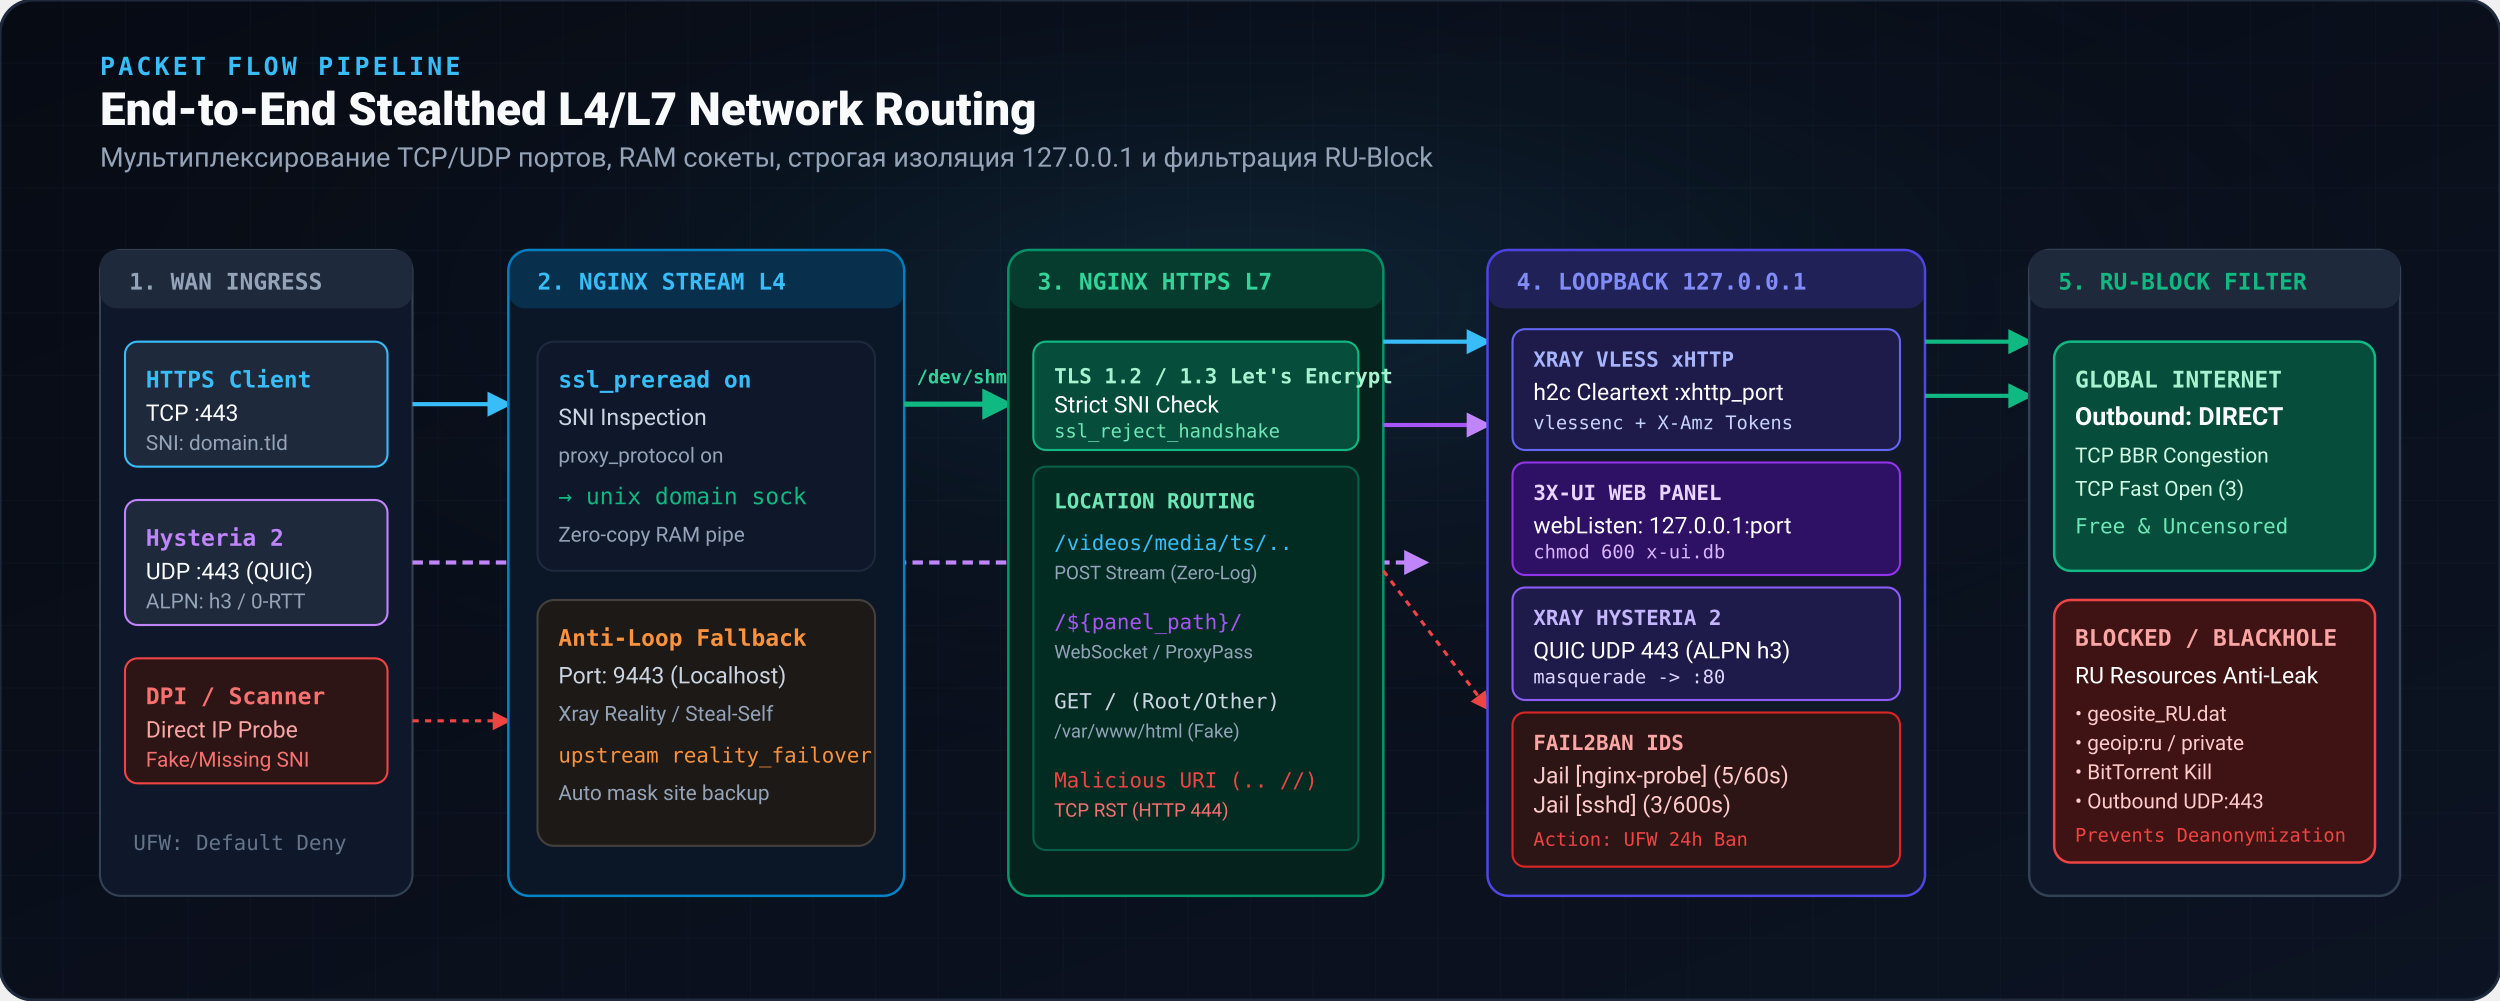
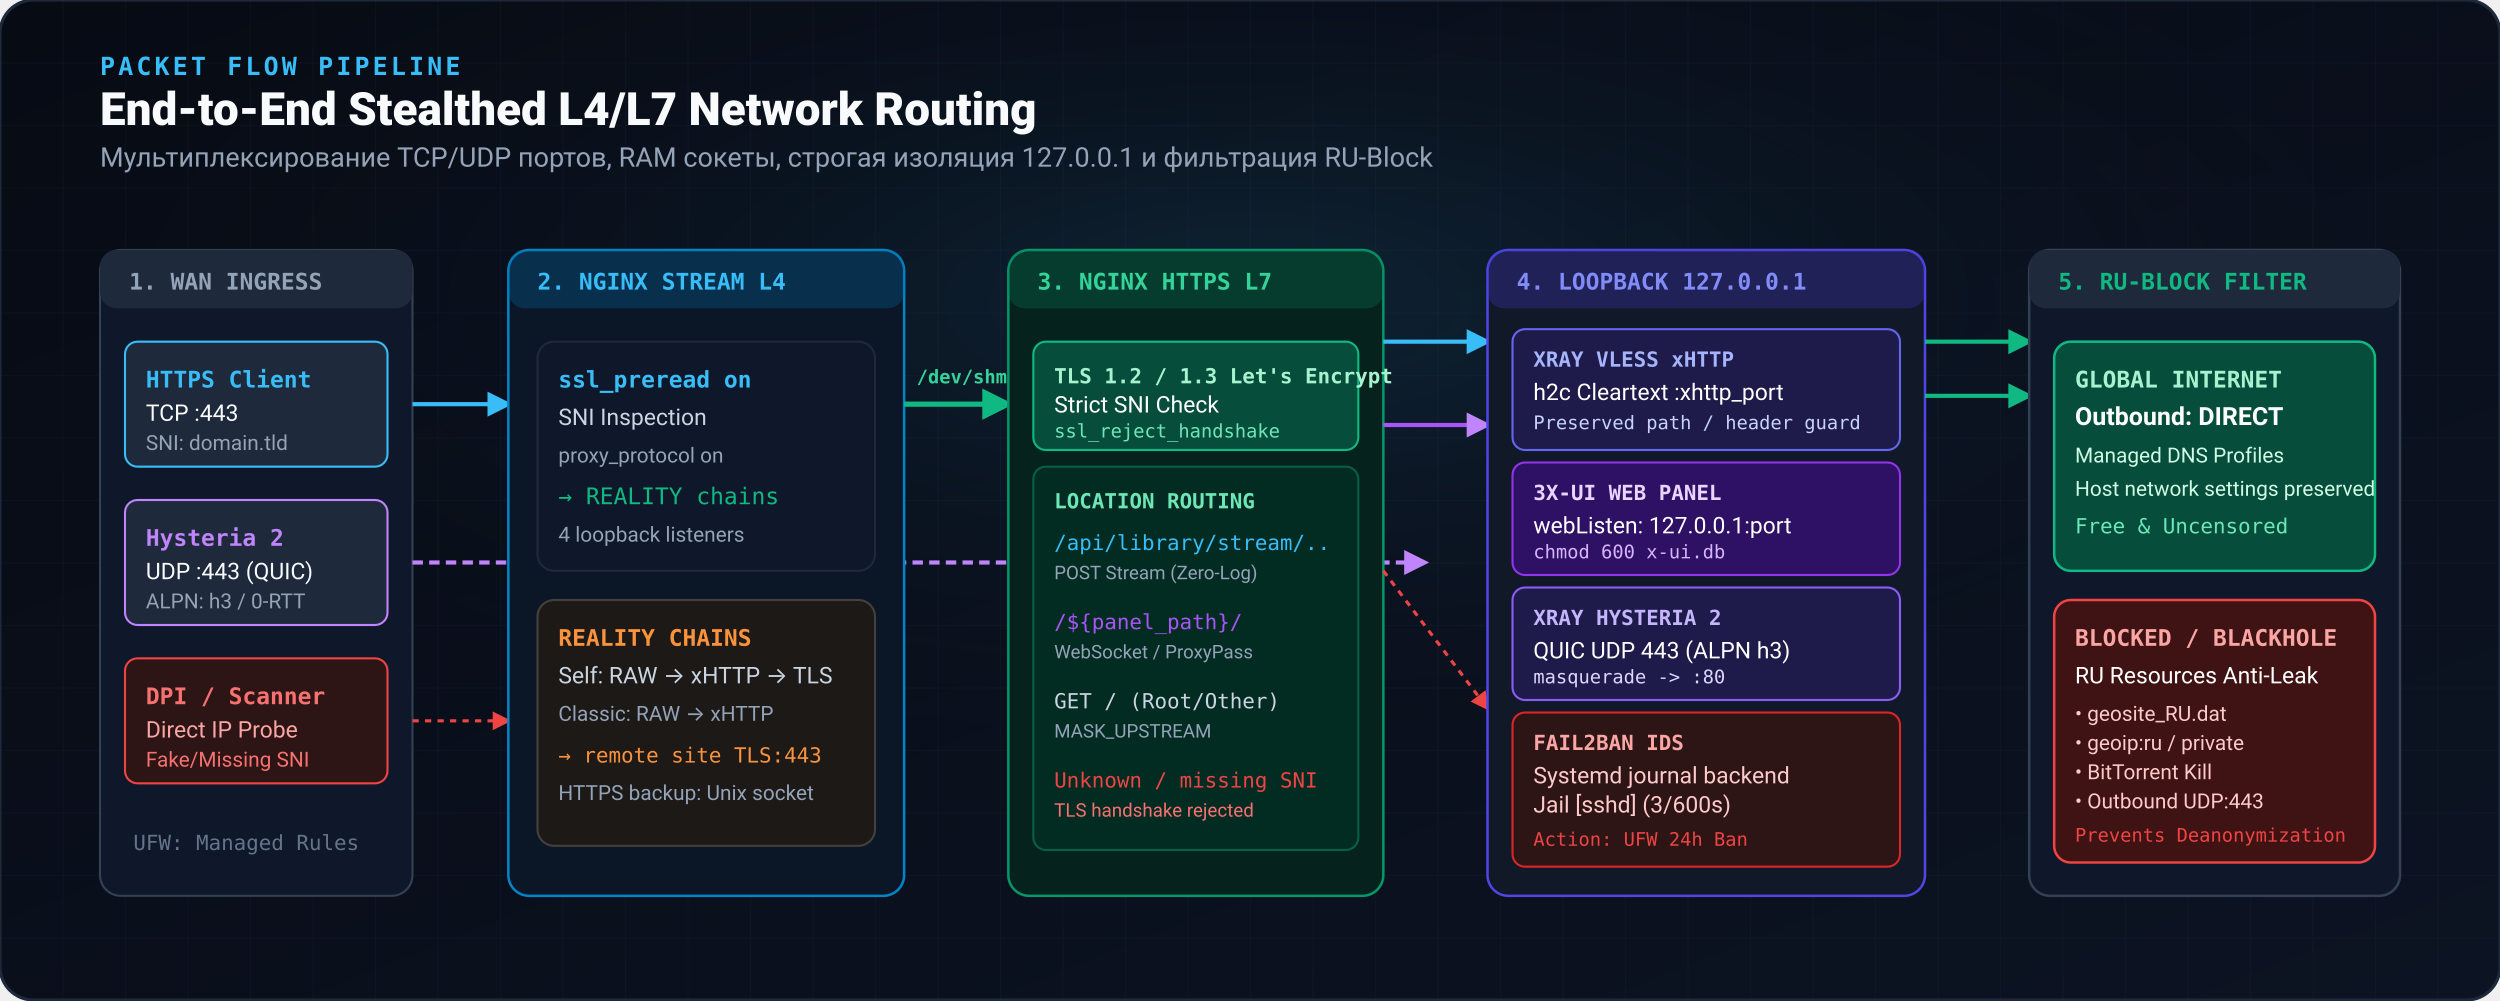
<svg xmlns="http://www.w3.org/2000/svg" viewBox="0 0 1200 480" width="100%" height="100%">
  <defs>
    <linearGradient id="archBg" x1="0%" y1="0%" x2="100%" y2="100%">
      <stop offset="0%" stop-color="#070b14" />
      <stop offset="100%" stop-color="#0c1322" />
    </linearGradient>
    <radialGradient id="archGlowCyan" cx="50%" cy="30%" r="50%">
      <stop offset="0%" stop-color="#38bdf8" stop-opacity="0.12" />
      <stop offset="100%" stop-color="#070b14" stop-opacity="0" />
    </radialGradient>
    <linearGradient id="zoneUFW" x1="0%" y1="0%" x2="0%" y2="100%">
      <stop offset="0%" stop-color="#1e293b" stop-opacity="0.8" />
      <stop offset="100%" stop-color="#0f172a" stop-opacity="0.9" />
    </linearGradient>
    <linearGradient id="zoneNginx" x1="0%" y1="0%" x2="0%" y2="100%">
      <stop offset="0%" stop-color="#022c22" stop-opacity="0.85" />
      <stop offset="100%" stop-color="#064e3b" stop-opacity="0.6" />
    </linearGradient>
    <linearGradient id="zoneXray" x1="0%" y1="0%" x2="0%" y2="100%">
      <stop offset="0%" stop-color="#1e1b4b" stop-opacity="0.85" />
      <stop offset="100%" stop-color="#312e81" stop-opacity="0.6" />
    </linearGradient>
    <pattern id="archGrid" width="30" height="30" patternUnits="userSpaceOnUse">
      <path d="M 30 0 L 0 0 0 30" fill="none" stroke="#1e293b" stroke-width="0.5" stroke-opacity="0.4" />
    </pattern>
    <marker id="arrowCyan" markerWidth="8" markerHeight="8" refX="6" refY="4" orient="auto">
      <path d="M 1 1 L 7 4 L 1 7 Z" fill="#38bdf8" />
    </marker>
    <marker id="arrowGreen" markerWidth="8" markerHeight="8" refX="6" refY="4" orient="auto">
      <path d="M 1 1 L 7 4 L 1 7 Z" fill="#10b981" />
    </marker>
    <marker id="arrowPurple" markerWidth="8" markerHeight="8" refX="6" refY="4" orient="auto">
      <path d="M 1 1 L 7 4 L 1 7 Z" fill="#c084fc" />
    </marker>
    <marker id="arrowRed" markerWidth="8" markerHeight="8" refX="6" refY="4" orient="auto">
      <path d="M 1 1 L 7 4 L 1 7 Z" fill="#ef4444" />
    </marker>
  </defs>
  <rect width="1200" height="480" rx="16" fill="url(#archBg)" />
  <rect width="1200" height="480" rx="16" fill="url(#archGrid)" />
  <rect width="1200" height="480" rx="16" fill="url(#archGlowCyan)" />
  <rect width="1200" height="480" rx="16" fill="none" stroke="#1e293b" stroke-width="1.5" />
  <g transform="translate(48, 36)">
    <text x="0" y="0" fill="#38bdf8" font-family="monospace" font-size="12" font-weight="bold" letter-spacing="1.5">PACKET FLOW PIPELINE</text>
    <text x="0" y="24" fill="#f8fafc" font-family="-apple-system, BlinkMacSystemFont, 'Segoe UI', Roboto, sans-serif" font-size="22" font-weight="800">End-to-End Stealthed L4/L7 Network Routing</text>
    <text x="0" y="44" fill="#94a3b8" font-family="-apple-system, BlinkMacSystemFont, 'Segoe UI', Roboto, sans-serif" font-size="13">Мультиплексирование TCP/UDP портов, RAM сокеты, строгая изоляция 127.0.0.1 и фильтрация RU-Block</text>
  </g>
  <g transform="translate(48, 120)">
    <rect width="150" height="310" rx="10" fill="#0f172a" stroke="#334155" stroke-width="1" />
    <rect width="150" height="28" rx="8" fill="#1e293b" />
    <text x="14" y="19" fill="#94a3b8" font-family="monospace" font-size="11" font-weight="bold">1. WAN INGRESS</text>
    <g transform="translate(12, 44)">
      <rect width="126" height="60" rx="6" fill="#1e293b" stroke="#38bdf8" stroke-width="1" />
      <text x="10" y="22" fill="#38bdf8" font-family="monospace" font-size="11" font-weight="bold">HTTPS Client</text>
      <text x="10" y="38" fill="#f8fafc" font-family="-apple-system, BlinkMacSystemFont, 'Segoe UI', Roboto, sans-serif" font-size="11">TCP :443</text>
      <text x="10" y="52" fill="#94a3b8" font-family="-apple-system, BlinkMacSystemFont, 'Segoe UI', Roboto, sans-serif" font-size="10">SNI: domain.tld</text>
    </g>
    <g transform="translate(12, 120)">
      <rect width="126" height="60" rx="6" fill="#1e293b" stroke="#c084fc" stroke-width="1" />
      <text x="10" y="22" fill="#c084fc" font-family="monospace" font-size="11" font-weight="bold">Hysteria 2</text>
      <text x="10" y="38" fill="#f8fafc" font-family="-apple-system, BlinkMacSystemFont, 'Segoe UI', Roboto, sans-serif" font-size="11">UDP :443 (QUIC)</text>
      <text x="10" y="52" fill="#94a3b8" font-family="-apple-system, BlinkMacSystemFont, 'Segoe UI', Roboto, sans-serif" font-size="10">ALPN: h3 / 0-RTT</text>
    </g>
    <g transform="translate(12, 196)">
      <rect width="126" height="60" rx="6" fill="#2d1515" stroke="#ef4444" stroke-width="1" />
      <text x="10" y="22" fill="#f87171" font-family="monospace" font-size="11" font-weight="bold">DPI / Scanner</text>
      <text x="10" y="38" fill="#fca5a5" font-family="-apple-system, BlinkMacSystemFont, 'Segoe UI', Roboto, sans-serif" font-size="11">Direct IP Probe</text>
      <text x="10" y="52" fill="#f87171" font-family="-apple-system, BlinkMacSystemFont, 'Segoe UI', Roboto, sans-serif" font-size="10">Fake/Missing SNI</text>
    </g>
-     <text x="16" y="288" fill="#64748b" font-family="monospace" font-size="10">UFW: Default Deny</text>
+     <text x="16" y="288" fill="#64748b" font-family="monospace" font-size="10">UFW: Managed Rules</text>
  </g>
  <path d="M 198 194 L 244 194" fill="none" stroke="#38bdf8" stroke-width="2" marker-end="url(#arrowCyan)" />
  <path d="M 198 270 L 684 270" fill="none" stroke="#c084fc" stroke-width="2" stroke-dasharray="5 3" marker-end="url(#arrowPurple)" />
  <path d="M 198 346 L 244 346" fill="none" stroke="#ef4444" stroke-width="1.5" stroke-dasharray="3 3" marker-end="url(#arrowRed)" />
  <g transform="translate(244, 120)">
    <rect width="190" height="310" rx="10" fill="#0b1727" stroke="#0284c7" stroke-width="1.2" />
    <rect width="190" height="28" rx="8" fill="#0369a1" fill-opacity="0.3" />
    <text x="14" y="19" fill="#38bdf8" font-family="monospace" font-size="11" font-weight="bold">2. NGINX STREAM L4</text>
    <g transform="translate(14, 44)">
      <rect width="162" height="110" rx="8" fill="#0f172a" stroke="#1e293b" stroke-width="1" />
      <text x="10" y="22" fill="#38bdf8" font-family="monospace" font-size="11" font-weight="bold">ssl_preread on</text>
      <text x="10" y="40" fill="#cbd5e1" font-family="-apple-system, BlinkMacSystemFont, 'Segoe UI', Roboto, sans-serif" font-size="11">SNI Inspection</text>
      <text x="10" y="58" fill="#94a3b8" font-family="-apple-system, BlinkMacSystemFont, 'Segoe UI', Roboto, sans-serif" font-size="10">proxy_protocol on</text>
-       <text x="10" y="78" fill="#10b981" font-family="monospace" font-size="11">→ unix domain sock</text>
-       <text x="10" y="96" fill="#94a3b8" font-family="-apple-system, BlinkMacSystemFont, 'Segoe UI', Roboto, sans-serif" font-size="10">Zero-copy RAM pipe</text>
+       <text x="10" y="78" fill="#10b981" font-family="monospace" font-size="11">→ REALITY chains</text>
+       <text x="10" y="96" fill="#94a3b8" font-family="-apple-system, BlinkMacSystemFont, 'Segoe UI', Roboto, sans-serif" font-size="10">4 loopback listeners</text>
    </g>
    <g transform="translate(14, 168)">
      <rect width="162" height="118" rx="8" fill="#1c1917" stroke="#44403c" stroke-width="1" />
-       <text x="10" y="22" fill="#fb923c" font-family="monospace" font-size="11" font-weight="bold">Anti-Loop Fallback</text>
-       <text x="10" y="40" fill="#cbd5e1" font-family="-apple-system, BlinkMacSystemFont, 'Segoe UI', Roboto, sans-serif" font-size="11">Port: 9443 (Localhost)</text>
-       <text x="10" y="58" fill="#94a3b8" font-family="-apple-system, BlinkMacSystemFont, 'Segoe UI', Roboto, sans-serif" font-size="10">Xray Reality / Steal-Self</text>
-       <text x="10" y="78" fill="#fb923c" font-family="monospace" font-size="10">upstream reality_failover</text>
-       <text x="10" y="96" fill="#94a3b8" font-family="-apple-system, BlinkMacSystemFont, 'Segoe UI', Roboto, sans-serif" font-size="10">Auto mask site backup</text>
+       <text x="10" y="22" fill="#fb923c" font-family="monospace" font-size="11" font-weight="bold">REALITY CHAINS</text>
+       <text x="10" y="40" fill="#cbd5e1" font-family="-apple-system, BlinkMacSystemFont, 'Segoe UI', Roboto, sans-serif" font-size="11">Self: RAW → xHTTP → TLS</text>
+       <text x="10" y="58" fill="#94a3b8" font-family="-apple-system, BlinkMacSystemFont, 'Segoe UI', Roboto, sans-serif" font-size="10">Classic: RAW → xHTTP</text>
+       <text x="10" y="78" fill="#fb923c" font-family="monospace" font-size="10">→ remote site TLS:443</text>
+       <text x="10" y="96" fill="#94a3b8" font-family="-apple-system, BlinkMacSystemFont, 'Segoe UI', Roboto, sans-serif" font-size="10">HTTPS backup: Unix socket</text>
    </g>
  </g>
  <path d="M 434 194 L 484 194" fill="none" stroke="#10b981" stroke-width="2.5" marker-end="url(#arrowGreen)" />
  <text x="440" y="184" fill="#34d399" font-family="monospace" font-size="9" font-weight="bold">/dev/shm</text>
  <g transform="translate(484, 120)">
    <rect width="180" height="310" rx="10" fill="#06221c" stroke="#059669" stroke-width="1.2" />
    <rect width="180" height="28" rx="8" fill="#047857" fill-opacity="0.3" />
    <text x="14" y="19" fill="#34d399" font-family="monospace" font-size="11" font-weight="bold">3. NGINX HTTPS L7</text>
    <g transform="translate(12, 44)">
      <rect width="156" height="52" rx="6" fill="#064e3b" stroke="#10b981" stroke-width="1" />
      <text x="10" y="20" fill="#a7f3d0" font-family="monospace" font-size="10" font-weight="bold">TLS 1.2 / 1.3 Let's Encrypt</text>
      <text x="10" y="34" fill="#ffffff" font-family="-apple-system, BlinkMacSystemFont, 'Segoe UI', Roboto, sans-serif" font-size="11">Strict SNI Check</text>
      <text x="10" y="46" fill="#6ee7b7" font-family="monospace" font-size="9">ssl_reject_handshake</text>
    </g>
    <g transform="translate(12, 104)">
      <rect width="156" height="184" rx="6" fill="#022c22" stroke="#065f46" stroke-width="1" />
      <text x="10" y="20" fill="#6ee7b7" font-family="monospace" font-size="10" font-weight="bold">LOCATION ROUTING</text>
-       <text x="10" y="40" fill="#38bdf8" font-family="monospace" font-size="10">/videos/media/ts/..</text>
+       <text x="10" y="40" fill="#38bdf8" font-family="monospace" font-size="10">/api/library/stream/..</text>
      <text x="10" y="54" fill="#94a3b8" font-family="-apple-system, BlinkMacSystemFont, 'Segoe UI', Roboto, sans-serif" font-size="9">POST Stream (Zero-Log)</text>
      <text x="10" y="78" fill="#a855f7" font-family="monospace" font-size="10">/${panel_path}/</text>
      <text x="10" y="92" fill="#94a3b8" font-family="-apple-system, BlinkMacSystemFont, 'Segoe UI', Roboto, sans-serif" font-size="9">WebSocket / ProxyPass</text>
      <text x="10" y="116" fill="#cbd5e1" font-family="monospace" font-size="10">GET / (Root/Other)</text>
-       <text x="10" y="130" fill="#94a3b8" font-family="-apple-system, BlinkMacSystemFont, 'Segoe UI', Roboto, sans-serif" font-size="9">/var/www/html (Fake)</text>
-       <text x="10" y="154" fill="#ef4444" font-family="monospace" font-size="10">Malicious URI (.. //)</text>
-       <text x="10" y="168" fill="#f87171" font-family="-apple-system, BlinkMacSystemFont, 'Segoe UI', Roboto, sans-serif" font-size="9">TCP RST (HTTP 444)</text>
+       <text x="10" y="130" fill="#94a3b8" font-family="-apple-system, BlinkMacSystemFont, 'Segoe UI', Roboto, sans-serif" font-size="9">MASK_UPSTREAM</text>
+       <text x="10" y="154" fill="#ef4444" font-family="monospace" font-size="10">Unknown / missing SNI</text>
+       <text x="10" y="168" fill="#f87171" font-family="-apple-system, BlinkMacSystemFont, 'Segoe UI', Roboto, sans-serif" font-size="9">TLS handshake rejected</text>
    </g>
  </g>
  <path d="M 664 164 L 714 164" fill="none" stroke="#38bdf8" stroke-width="2" marker-end="url(#arrowCyan)" />
  <path d="M 664 204 L 714 204" fill="none" stroke="#a855f7" stroke-width="2" marker-end="url(#arrowPurple)" />
  <path d="M 664 274 L 714 340" fill="none" stroke="#ef4444" stroke-width="1.5" stroke-dasharray="3 3" marker-end="url(#arrowRed)" />
  <g transform="translate(714, 120)">
    <rect width="210" height="310" rx="10" fill="#111827" stroke="#4f46e5" stroke-width="1.2" />
    <rect width="210" height="28" rx="8" fill="#4338ca" fill-opacity="0.3" />
    <text x="14" y="19" fill="#818cf8" font-family="monospace" font-size="11" font-weight="bold">4. LOOPBACK 127.0.0.1</text>
    <g transform="translate(12, 38)">
      <rect width="186" height="58" rx="6" fill="#1e1b4b" stroke="#6366f1" stroke-width="1" />
      <text x="10" y="18" fill="#a5b4fc" font-family="monospace" font-size="10" font-weight="bold">XRAY VLESS xHTTP</text>
      <text x="10" y="34" fill="#ffffff" font-family="-apple-system, BlinkMacSystemFont, 'Segoe UI', Roboto, sans-serif" font-size="11">h2c Cleartext :xhttp_port</text>
-       <text x="10" y="48" fill="#c7d2fe" font-family="monospace" font-size="9">vlessenc + X-Amz Tokens</text>
+       <text x="10" y="48" fill="#c7d2fe" font-family="monospace" font-size="9">Preserved path / header guard</text>
    </g>
    <g transform="translate(12, 102)">
      <rect width="186" height="54" rx="6" fill="#2e1065" stroke="#9333ea" stroke-width="1" />
      <text x="10" y="18" fill="#e9d5ff" font-family="monospace" font-size="10" font-weight="bold">3X-UI WEB PANEL</text>
      <text x="10" y="34" fill="#ffffff" font-family="-apple-system, BlinkMacSystemFont, 'Segoe UI', Roboto, sans-serif" font-size="11">webListen: 127.0.0.1:port</text>
      <text x="10" y="46" fill="#d8b4fe" font-family="monospace" font-size="9">chmod 600 x-ui.db</text>
    </g>
    <g transform="translate(12, 162)">
      <rect width="186" height="54" rx="6" fill="#1e1b4b" stroke="#8b5cf6" stroke-width="1" />
      <text x="10" y="18" fill="#c4b5fd" font-family="monospace" font-size="10" font-weight="bold">XRAY HYSTERIA 2</text>
      <text x="10" y="34" fill="#ffffff" font-family="-apple-system, BlinkMacSystemFont, 'Segoe UI', Roboto, sans-serif" font-size="11">QUIC UDP 443 (ALPN h3)</text>
      <text x="10" y="46" fill="#ddd6fe" font-family="monospace" font-size="9">masquerade -&gt; :80</text>
    </g>
    <g transform="translate(12, 222)">
      <rect width="186" height="74" rx="6" fill="#2d1515" stroke="#dc2626" stroke-width="1" />
      <text x="10" y="18" fill="#fca5a5" font-family="monospace" font-size="10" font-weight="bold">FAIL2BAN IDS</text>
-       <text x="10" y="34" fill="#fecaca" font-family="-apple-system, BlinkMacSystemFont, 'Segoe UI', Roboto, sans-serif" font-size="11">Jail [nginx-probe] (5/60s)</text>
+       <text x="10" y="34" fill="#fecaca" font-family="-apple-system, BlinkMacSystemFont, 'Segoe UI', Roboto, sans-serif" font-size="11">Systemd journal backend</text>
      <text x="10" y="48" fill="#fecaca" font-family="-apple-system, BlinkMacSystemFont, 'Segoe UI', Roboto, sans-serif" font-size="11">Jail [sshd] (3/600s)</text>
      <text x="10" y="64" fill="#ef4444" font-family="monospace" font-size="9">Action: UFW 24h Ban</text>
    </g>
  </g>
  <path d="M 924 164 L 974 164" fill="none" stroke="#10b981" stroke-width="2" marker-end="url(#arrowGreen)" />
  <path d="M 924 190 L 974 190" fill="none" stroke="#10b981" stroke-width="2" marker-end="url(#arrowGreen)" />
  <g transform="translate(974, 120)">
    <rect width="178" height="310" rx="10" fill="#0f172a" stroke="#334155" stroke-width="1.2" />
    <rect width="178" height="28" rx="8" fill="#1e293b" />
    <text x="14" y="19" fill="#10b981" font-family="monospace" font-size="11" font-weight="bold">5. RU-BLOCK FILTER</text>
    <g transform="translate(12, 44)">
      <rect width="154" height="110" rx="8" fill="#064e3b" stroke="#10b981" stroke-width="1.2" />
      <text x="10" y="22" fill="#a7f3d0" font-family="monospace" font-size="11" font-weight="bold">GLOBAL INTERNET</text>
      <text x="10" y="40" fill="#ffffff" font-family="-apple-system, BlinkMacSystemFont, 'Segoe UI', Roboto, sans-serif" font-size="12" font-weight="bold">Outbound: DIRECT</text>
-       <text x="10" y="58" fill="#d1fae5" font-family="-apple-system, BlinkMacSystemFont, 'Segoe UI', Roboto, sans-serif" font-size="10">TCP BBR Congestion</text>
-       <text x="10" y="74" fill="#d1fae5" font-family="-apple-system, BlinkMacSystemFont, 'Segoe UI', Roboto, sans-serif" font-size="10">TCP Fast Open (3)</text>
+       <text x="10" y="58" fill="#d1fae5" font-family="-apple-system, BlinkMacSystemFont, 'Segoe UI', Roboto, sans-serif" font-size="10">Managed DNS Profiles</text>
+       <text x="10" y="74" fill="#d1fae5" font-family="-apple-system, BlinkMacSystemFont, 'Segoe UI', Roboto, sans-serif" font-size="10">Host network settings preserved</text>
      <text x="10" y="92" fill="#6ee7b7" font-family="monospace" font-size="10">Free &amp; Uncensored</text>
    </g>
    <g transform="translate(12, 168)">
      <rect width="154" height="126" rx="8" fill="#3f1313" stroke="#ef4444" stroke-width="1.2" />
      <text x="10" y="22" fill="#fca5a5" font-family="monospace" font-size="11" font-weight="bold">BLOCKED / BLACKHOLE</text>
      <text x="10" y="40" fill="#ffffff" font-family="-apple-system, BlinkMacSystemFont, 'Segoe UI', Roboto, sans-serif" font-size="11">RU Resources Anti-Leak</text>
      <text x="10" y="58" fill="#fecaca" font-family="-apple-system, BlinkMacSystemFont, 'Segoe UI', Roboto, sans-serif" font-size="10">• geosite_RU.dat</text>
      <text x="10" y="72" fill="#fecaca" font-family="-apple-system, BlinkMacSystemFont, 'Segoe UI', Roboto, sans-serif" font-size="10">• geoip:ru / private</text>
      <text x="10" y="86" fill="#fecaca" font-family="-apple-system, BlinkMacSystemFont, 'Segoe UI', Roboto, sans-serif" font-size="10">• BitTorrent Kill</text>
      <text x="10" y="100" fill="#fecaca" font-family="-apple-system, BlinkMacSystemFont, 'Segoe UI', Roboto, sans-serif" font-size="10">• Outbound UDP:443</text>
      <text x="10" y="116" fill="#ef4444" font-family="monospace" font-size="9">Prevents Deanonymization</text>
    </g>
  </g>
</svg>
